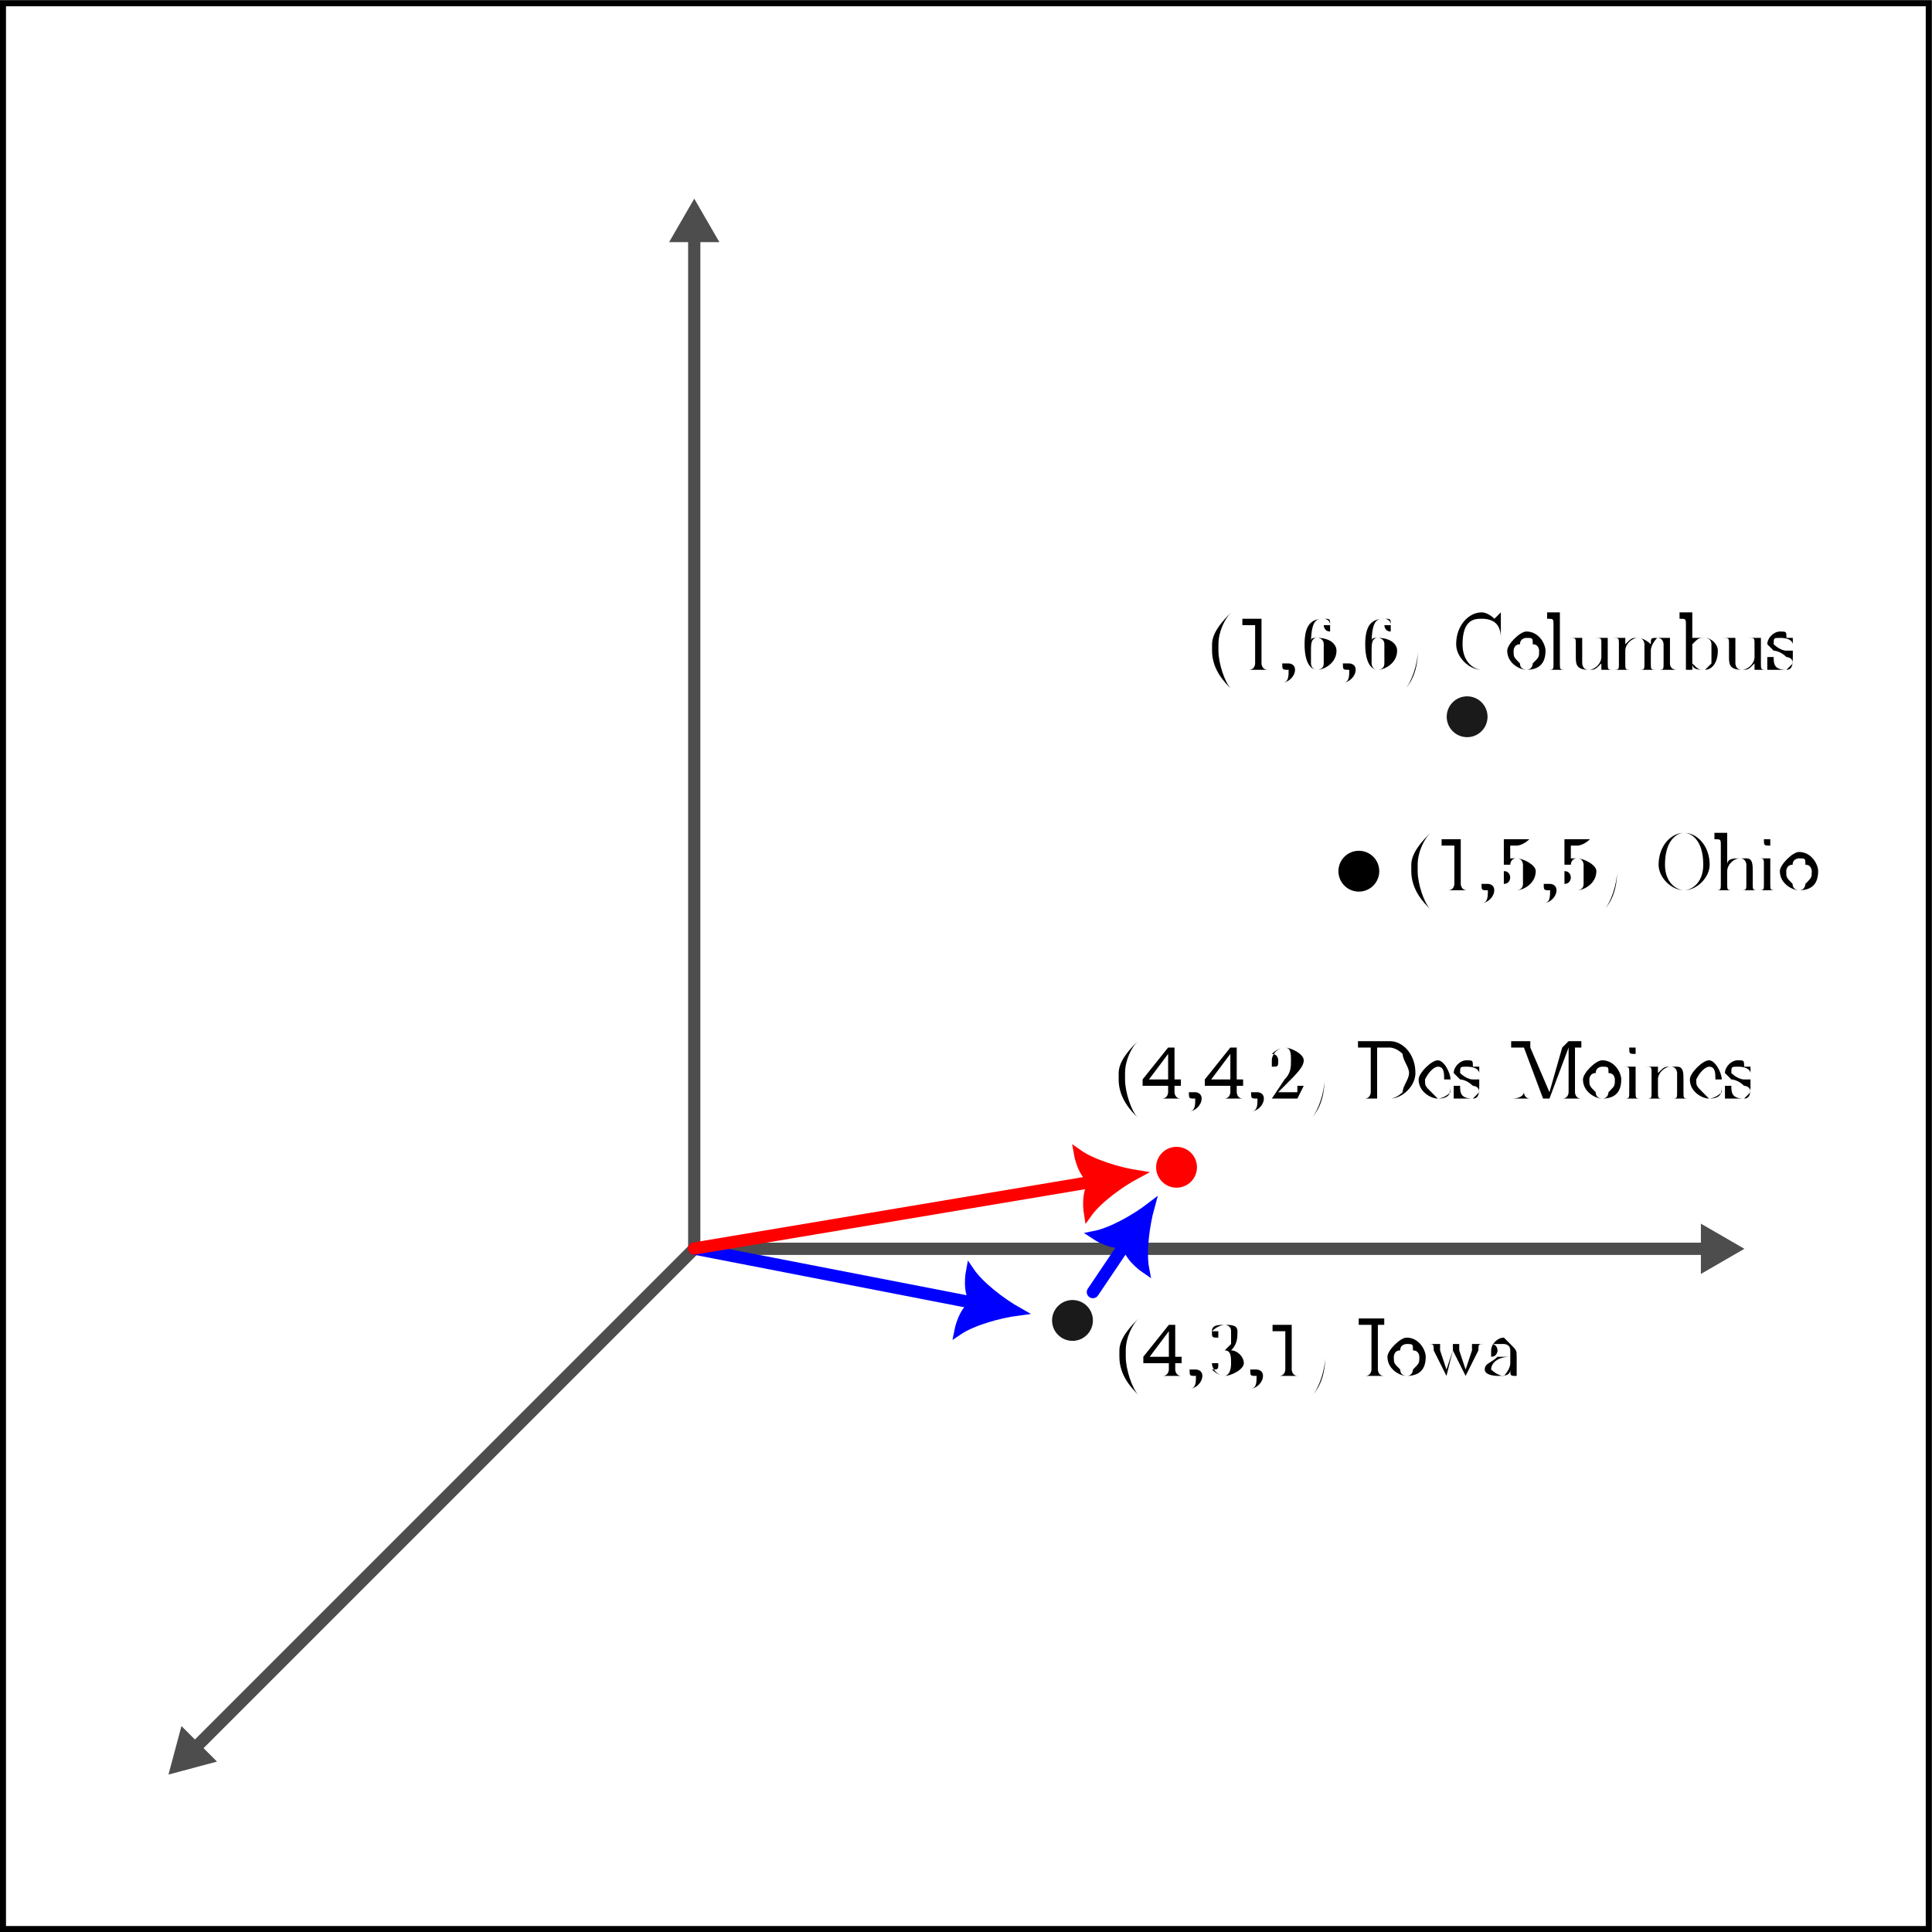
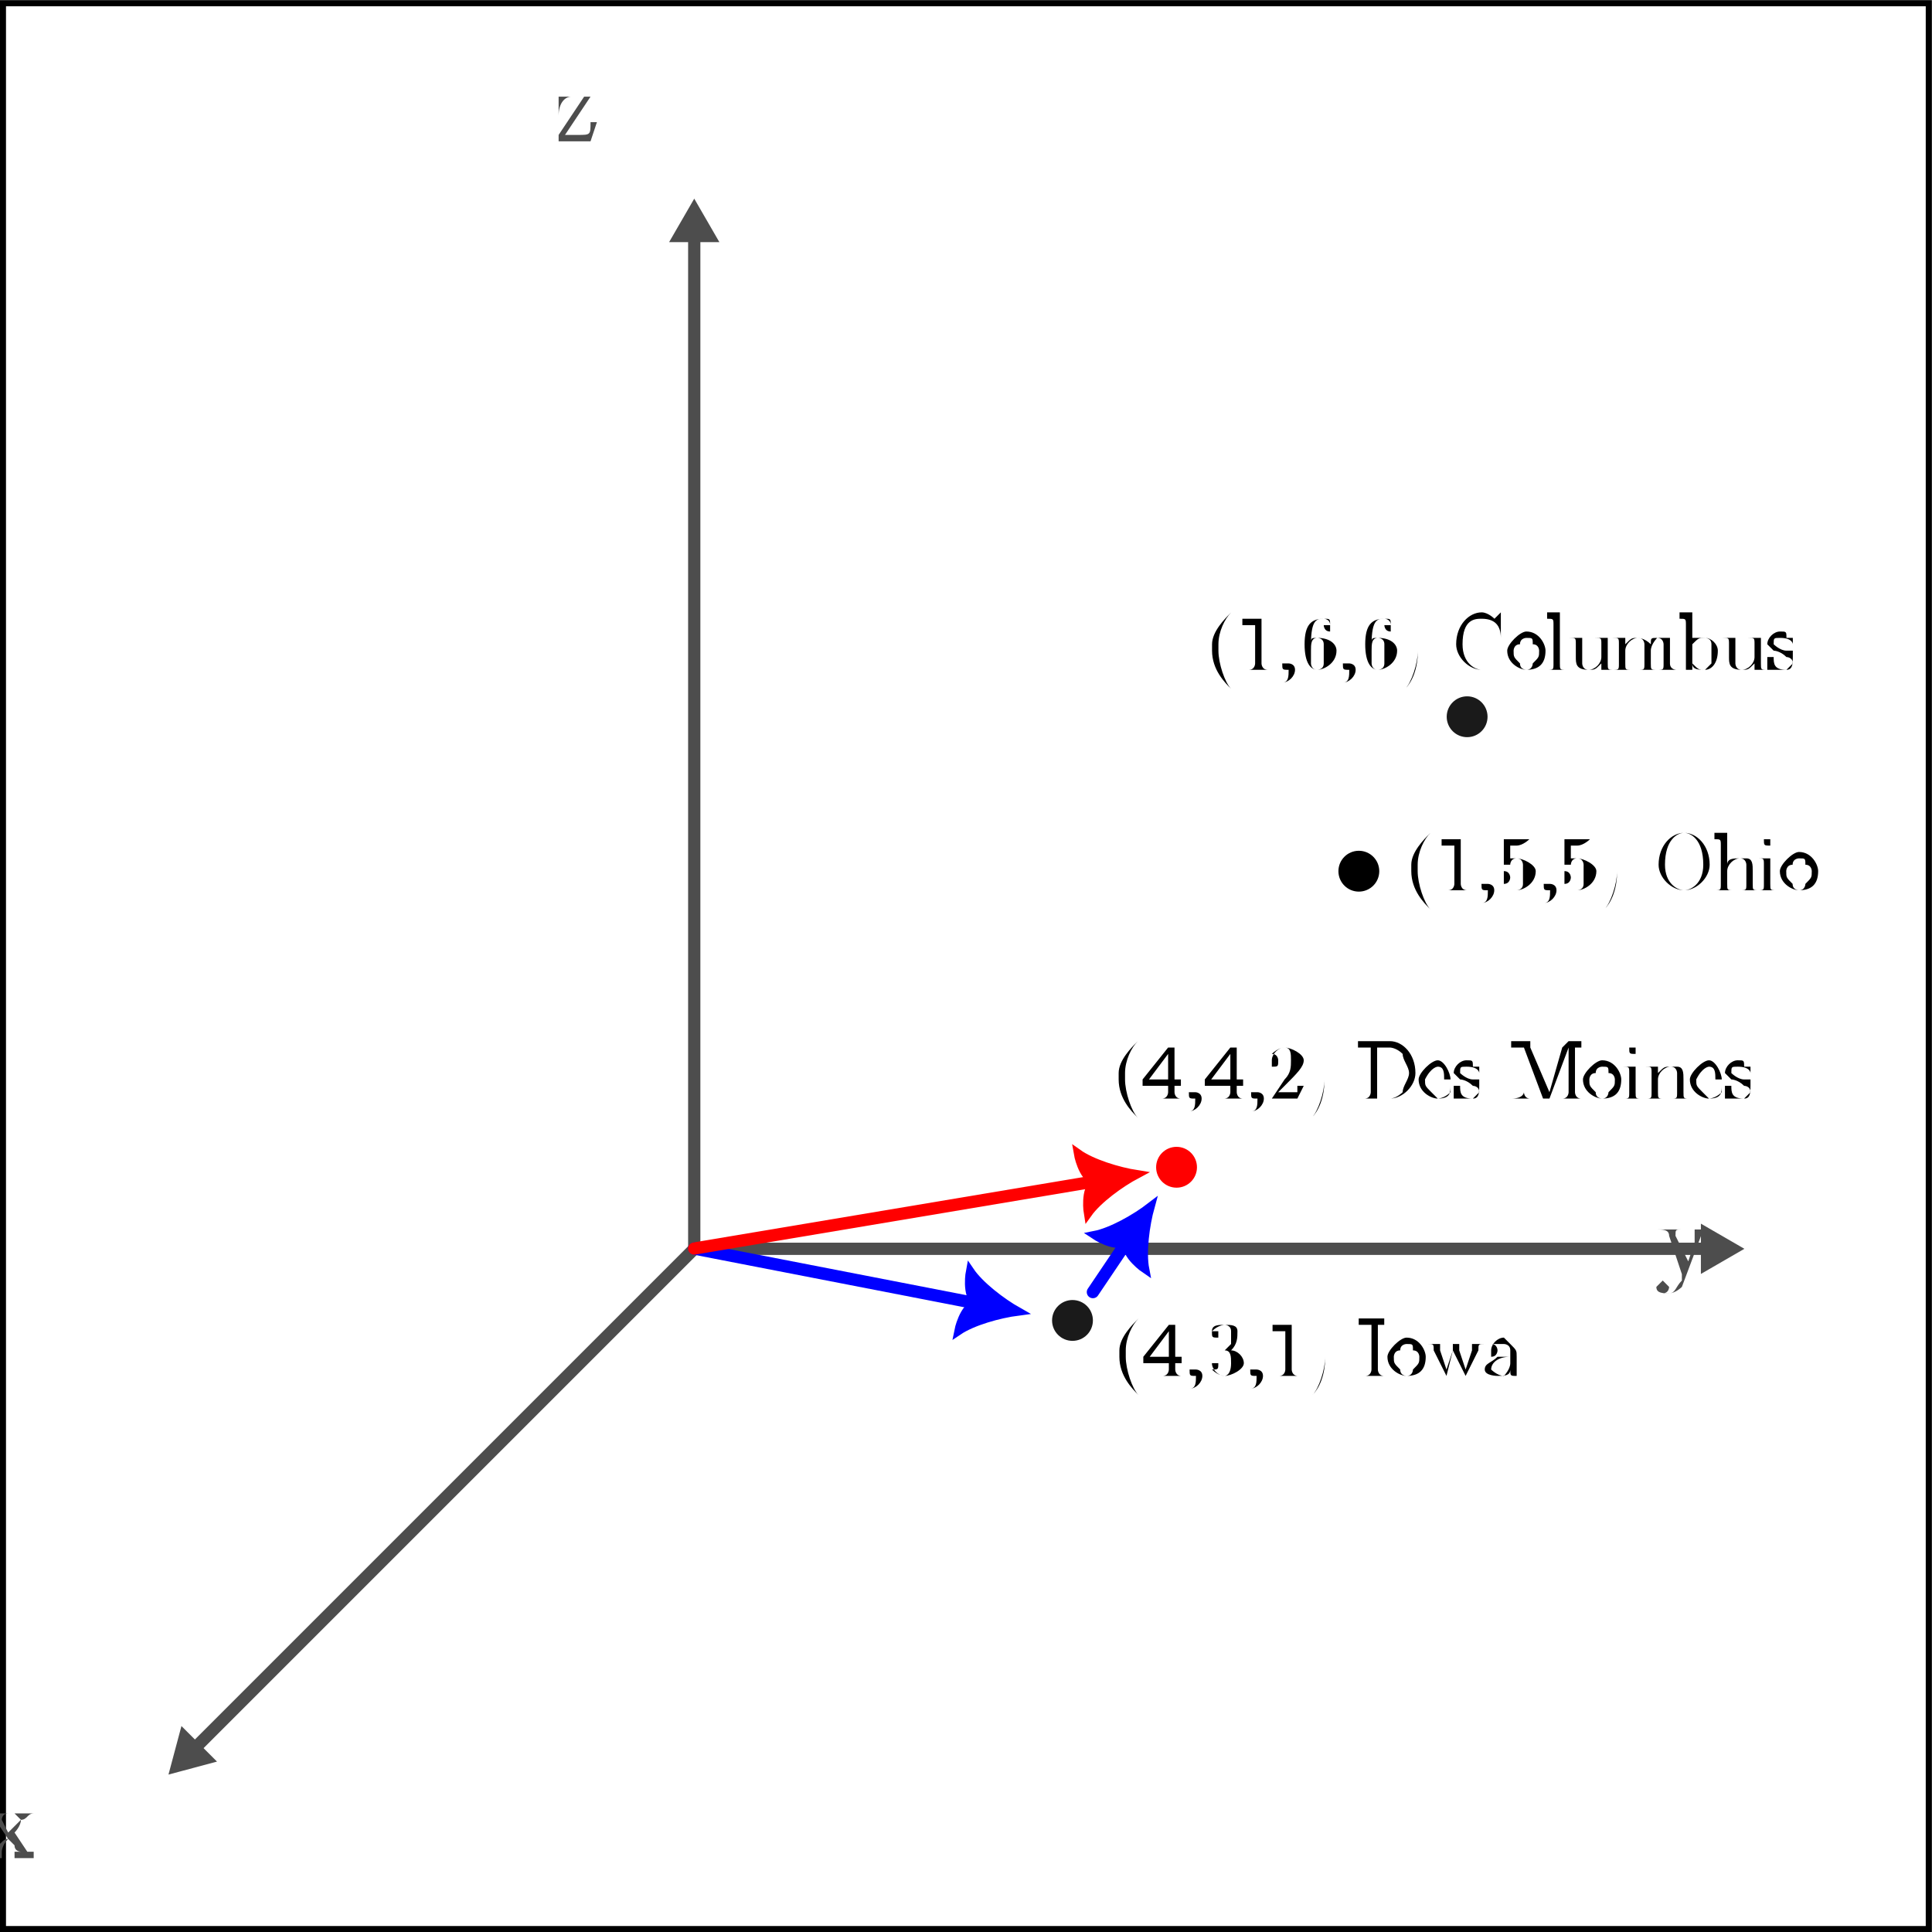
<svg xmlns="http://www.w3.org/2000/svg" width="4.73in" height="4.73in" viewBox="0 0 4.73 4.73" version="1.1" id="svg1">
  <defs id="defs1">
    <marker style="overflow:visible" id="marker31" refX="0" refY="0" orient="auto-start-reverse" markerWidth="1" markerHeight="1" viewBox="0 0 1 1" preserveAspectRatio="xMidYMid">
      <path transform="scale(0.5)" style="fill:context-stroke;fill-rule:evenodd;stroke:context-stroke;stroke-width:1pt" d="m 6,0 c -3,1 -7,3 -9,5 0,0 0,-4 2,-5 -2,-1 -2,-5 -2,-5 2,2 6,4 9,5 z" id="path31" />
    </marker>
    <marker style="overflow:visible" id="ArrowTriangleStylized" refX="0" refY="0" orient="auto-start-reverse" markerWidth="1" markerHeight="1" viewBox="0 0 1 1" preserveAspectRatio="xMidYMid">
      <path transform="scale(0.5)" style="fill:context-stroke;fill-rule:evenodd;stroke:context-stroke;stroke-width:1pt" d="m 6,0 c -3,1 -7,3 -9,5 0,0 0,-4 2,-5 -2,-1 -2,-5 -2,-5 2,2 6,4 9,5 z" id="path12" />
    </marker>
    <marker style="overflow:visible" id="marker4" refX="0" refY="0" orient="auto-start-reverse" markerWidth="0.02" markerHeight="0.02" viewBox="0 0 1 1" preserveAspectRatio="xMidYMid" markerUnits="userSpaceOnUse">
      <path transform="scale(0.5)" style="fill:context-stroke;fill-rule:evenodd;stroke:context-stroke;stroke-width:1pt" d="M 5.77,0 -2.88,5 V -5 Z" id="path4" />
    </marker>
    <marker style="overflow:visible" id="Triangle" refX="0" refY="0" orient="auto-start-reverse" markerWidth="0.02" markerHeight="0.02" viewBox="0 0 1 1" preserveAspectRatio="xMidYMid" markerUnits="userSpaceOnUse">
      <path transform="scale(0.5)" style="fill:context-stroke;fill-rule:evenodd;stroke:context-stroke;stroke-width:1pt" d="M 5.77,0 -2.88,5 V -5 Z" id="path135" />
    </marker>
  </defs>
  <g id="layer1" transform="translate(-2.300324,-2.942631)">
    <rect style="display:inline;fill:#ffffff;stroke:#000000;stroke-width:0.03;stroke-dasharray:none;stroke-opacity:1;paint-order:stroke fill markers" id="rect23" width="4.7" height="4.7" x="2.315" y="2.958" />
    <path style="display:inline;fill:none;stroke:#4d4d4d;stroke-width:0.03;stroke-dasharray:none;marker-end:url(#marker4);paint-order:stroke fill markers" d="M 4,6 2.763,7.237" id="path2" />
-     <g id="g9" style="display:none;fill:#4d4d4d" transform="translate(0,-0.5004794)">
+     <g id="g9" style="display:inline;fill:#4d4d4d" transform="translate(0,-0.5004794)">
      <text xml:space="preserve" style="font-style:normal;font-variant:normal;font-weight:normal;font-stretch:normal;font-size:0.25px;line-height:1.2;font-family:'Cambria Math';-inkscape-font-specification:'Cambria Math, Normal';font-variant-ligatures:normal;font-variant-caps:normal;font-variant-numeric:normal;font-variant-east-asian:normal;text-align:center;letter-spacing:0px;text-orientation:upright;text-anchor:middle;display:inline;fill:#4d4d4d;stroke:none;stroke-width:0.03;stroke-dasharray:none;paint-order:stroke fill markers" x="3.998" y="3.792" id="text6">
        <tspan id="tspan6" style="font-style:normal;font-variant:normal;font-weight:normal;font-stretch:normal;font-size:0.25px;font-family:'Cambria Math';-inkscape-font-specification:'Cambria Math, Normal';font-variant-ligatures:normal;font-variant-caps:normal;font-variant-numeric:normal;font-variant-east-asian:normal;text-align:center;text-anchor:middle;fill:#4d4d4d;stroke-width:0.03" x="3.998" y="3.792">z</tspan>
      </text>
      <text xml:space="preserve" style="font-style:normal;font-variant:normal;font-weight:normal;font-stretch:normal;font-size:0.25px;line-height:1.2;font-family:'Cambria Math';-inkscape-font-specification:'Cambria Math, Normal';font-variant-ligatures:normal;font-variant-caps:normal;font-variant-numeric:normal;font-variant-east-asian:normal;text-align:center;letter-spacing:0px;text-orientation:upright;text-anchor:middle;fill:#4d4d4d;stroke:none;stroke-width:0.03;stroke-dasharray:none;paint-order:stroke fill markers" x="2.613" y="7.991" id="text7">
        <tspan id="tspan7" style="font-style:normal;font-variant:normal;font-weight:normal;font-stretch:normal;font-size:0.25px;font-family:'Cambria Math';-inkscape-font-specification:'Cambria Math, Normal';font-variant-ligatures:normal;font-variant-caps:normal;font-variant-numeric:normal;font-variant-east-asian:normal;text-align:center;text-anchor:middle;fill:#4d4d4d;stroke:none;stroke-width:0.03" x="2.613" y="7.991">x</tspan>
      </text>
      <text xml:space="preserve" style="font-style:normal;font-variant:normal;font-weight:normal;font-stretch:normal;font-size:0.25px;line-height:1.2;font-family:'Cambria Math';-inkscape-font-specification:'Cambria Math, Normal';font-variant-ligatures:normal;font-variant-caps:normal;font-variant-numeric:normal;font-variant-east-asian:normal;text-align:center;letter-spacing:0px;text-orientation:upright;text-anchor:middle;fill:#4d4d4d;stroke:none;stroke-width:0.03;stroke-dasharray:none;paint-order:stroke fill markers" x="6.712" y="6.562" id="text8">
        <tspan id="tspan8" style="font-style:normal;font-variant:normal;font-weight:normal;font-stretch:normal;font-size:0.25px;font-family:'Cambria Math';-inkscape-font-specification:'Cambria Math, Normal';font-variant-ligatures:normal;font-variant-caps:normal;font-variant-numeric:normal;font-variant-east-asian:normal;text-align:center;text-anchor:middle;fill:#4d4d4d;stroke-width:0.03" x="6.712" y="6.562">y</tspan>
      </text>
    </g>
-     <rect style="display:none;fill:#ffffff;stroke:#000000;stroke-width:0.03;stroke-dasharray:none;stroke-opacity:1;paint-order:stroke fill markers" id="rect22" width="3.2" height="3.2" x="3.791" y="3.018" />
    <path style="display:inline;fill:none;stroke:#4d4d4d;stroke-width:0.03;stroke-dasharray:none;marker-start:url(#Triangle);marker-end:url(#Triangle);paint-order:stroke fill markers" d="M 6.5,6 H 4 v -2.5" id="path3" />
-     <g id="g8" style="display:none;fill:#4d4d4d" transform="translate(0,-0.5004794)">
-       <text xml:space="preserve" style="font-style:normal;font-variant:normal;font-weight:normal;font-stretch:normal;font-size:0.25px;line-height:1.2;font-family:'Cambria Math';-inkscape-font-specification:'Cambria Math, Normal';font-variant-ligatures:normal;font-variant-caps:normal;font-variant-numeric:normal;font-variant-east-asian:normal;text-align:center;letter-spacing:0px;text-orientation:upright;text-anchor:middle;fill:#4d4d4d;stroke:none;stroke-width:0.03;stroke-dasharray:none;paint-order:stroke fill markers" x="6.712" y="6.562" id="text4">
-         <tspan id="tspan4" style="font-style:normal;font-variant:normal;font-weight:normal;font-stretch:normal;font-size:0.25px;font-family:'Cambria Math';-inkscape-font-specification:'Cambria Math, Normal';font-variant-ligatures:normal;font-variant-caps:normal;font-variant-numeric:normal;font-variant-east-asian:normal;text-align:center;text-anchor:middle;fill:#4d4d4d;stroke:none;stroke-width:0.03" x="6.712" y="6.562">x</tspan>
-       </text>
-       <text xml:space="preserve" style="font-style:normal;font-variant:normal;font-weight:normal;font-stretch:normal;font-size:0.25px;line-height:1.2;font-family:'Cambria Math';-inkscape-font-specification:'Cambria Math, Normal';font-variant-ligatures:normal;font-variant-caps:normal;font-variant-numeric:normal;font-variant-east-asian:normal;text-align:center;letter-spacing:0px;text-orientation:upright;text-anchor:middle;display:inline;fill:#4d4d4d;stroke:none;stroke-width:0.03;stroke-dasharray:none;paint-order:stroke fill markers" x="3.998" y="3.792" id="text5">
-         <tspan id="tspan5" style="font-style:normal;font-variant:normal;font-weight:normal;font-stretch:normal;font-size:0.25px;font-family:'Cambria Math';-inkscape-font-specification:'Cambria Math, Normal';font-variant-ligatures:normal;font-variant-caps:normal;font-variant-numeric:normal;font-variant-east-asian:normal;text-align:center;text-anchor:middle;fill:#4d4d4d;stroke-width:0.03" x="3.998" y="3.792">y</tspan>
-       </text>
-     </g>
-     <g id="g14" style="display:none" transform="translate(0,-0.5004794)">
-       <path style="display:none;fill:none;stroke:#0000ff;stroke-width:0.03;stroke-linecap:round;stroke-dasharray:none;stroke-opacity:1;marker-end:url(#ArrowTriangleStylized);paint-order:stroke fill markers" d="M 4,6.5 4.387,4.985" id="path9" />
-       <circle style="fill:#1a1a1a;stroke:none;stroke-width:0.03;stroke-dasharray:none;stroke-opacity:1;paint-order:stroke fill markers" id="path13" cx="4.437" cy="4.788" r="0.05" />
-       <text xml:space="preserve" style="font-style:normal;font-variant:normal;font-weight:normal;font-stretch:normal;font-size:0.25px;line-height:1.2;font-family:'Cambria Math';-inkscape-font-specification:'Cambria Math, Normal';font-variant-ligatures:normal;font-variant-caps:normal;font-variant-numeric:normal;font-variant-east-asian:normal;text-align:start;letter-spacing:0px;text-orientation:upright;text-anchor:start;fill:#000000;stroke:none;stroke-width:0.03;stroke-dasharray:none;stroke-opacity:1;paint-order:stroke fill markers" x="4.547" y="4.849" id="text13">
-         <tspan id="tspan13" style="text-align:start;text-anchor:start;stroke-width:0.03" x="4.547" y="4.849">(1,5)</tspan>
-       </text>
-       <text xml:space="preserve" style="font-style:normal;font-variant:normal;font-weight:normal;font-stretch:normal;font-size:0.25px;line-height:1.2;font-family:'Cambria Math';-inkscape-font-specification:'Cambria Math, Normal';font-variant-ligatures:normal;font-variant-caps:normal;font-variant-numeric:normal;font-variant-east-asian:normal;text-align:start;letter-spacing:0px;text-orientation:upright;text-anchor:start;fill:#000000;stroke:none;stroke-width:0.03;stroke-dasharray:none;stroke-opacity:1;paint-order:stroke fill markers" x="5.15" y="4.849" id="text14">
-         <tspan id="tspan14" style="text-align:start;text-anchor:start;stroke-width:0.03" x="5.15" y="4.849">Ohio</tspan>
-       </text>
-     </g>
-     <path style="display:none;fill:none;stroke:#0000ff;stroke-width:0.03;stroke-linecap:round;stroke-dasharray:none;stroke-opacity:1;marker-end:url(#marker31);paint-order:stroke fill markers" d="M 4.437,4.201 V 4.096" id="path30" />
-     <g id="g16" transform="translate(0,-0.5004794)" style="display:none">
-       <path style="display:none;fill:none;stroke:#ff0000;stroke-width:0.03;stroke-linecap:round;stroke-dasharray:none;stroke-opacity:1;marker-end:url(#ArrowTriangleStylized);paint-order:stroke fill markers" d="M 4,6.5 4.4,4.6" id="path14" />
-       <circle style="fill:#000000;stroke:none;stroke-width:0.03;stroke-dasharray:none;stroke-opacity:1;paint-order:stroke fill markers" id="circle14" cx="4.437" cy="4.404" r="0.05" />
-       <text xml:space="preserve" style="font-style:normal;font-variant:normal;font-weight:normal;font-stretch:normal;font-size:0.25px;line-height:1.2;font-family:'Cambria Math';-inkscape-font-specification:'Cambria Math, Normal';font-variant-ligatures:normal;font-variant-caps:normal;font-variant-numeric:normal;font-variant-east-asian:normal;text-align:start;letter-spacing:0px;text-orientation:upright;text-anchor:start;fill:#000000;stroke:none;stroke-width:0.03;stroke-dasharray:none;stroke-opacity:1;paint-order:stroke fill markers" x="4.547" y="4.464" id="text15">
-         <tspan id="tspan15" style="text-align:start;text-anchor:start;stroke-width:0.03" x="4.547" y="4.464">(1,6)</tspan>
-       </text>
-       <text xml:space="preserve" style="font-style:normal;font-variant:normal;font-weight:normal;font-stretch:normal;font-size:0.25px;line-height:1.2;font-family:'Cambria Math';-inkscape-font-specification:'Cambria Math, Normal';font-variant-ligatures:normal;font-variant-caps:normal;font-variant-numeric:normal;font-variant-east-asian:normal;text-align:start;letter-spacing:0px;text-orientation:upright;text-anchor:start;fill:#000000;stroke:none;stroke-width:0.03;stroke-dasharray:none;stroke-opacity:1;paint-order:stroke fill markers" x="5.15" y="4.464" id="text18">
-         <tspan id="tspan18" style="stroke-width:0.03" x="5.15" y="4.464">Columbus</tspan>
-       </text>
-     </g>
-     <g id="g20" style="display:none" transform="translate(0,-0.5004794)">
-       <path style="display:inline;fill:none;stroke:#0000ff;stroke-width:0.03;stroke-linecap:round;stroke-dasharray:none;stroke-opacity:1;marker-end:url(#ArrowTriangleStylized);paint-order:stroke fill markers" d="M 4,6.5 5.081,5.856" id="path18" />
-       <circle style="fill:#000000;stroke:none;stroke-width:0.03;stroke-dasharray:none;stroke-opacity:1;paint-order:stroke fill markers" id="circle18" cx="5.255" cy="5.74" r="0.05" />
-       <text xml:space="preserve" style="font-style:normal;font-variant:normal;font-weight:normal;font-stretch:normal;font-size:0.25px;line-height:1.2;font-family:'Cambria Math';-inkscape-font-specification:'Cambria Math, Normal';font-variant-ligatures:normal;font-variant-caps:normal;font-variant-numeric:normal;font-variant-east-asian:normal;text-align:start;letter-spacing:0px;text-orientation:upright;text-anchor:start;fill:#000000;stroke:none;stroke-width:0.03;stroke-dasharray:none;stroke-opacity:1;paint-order:stroke fill markers" x="5.369" y="5.801" id="text19">
-         <tspan id="tspan19" style="text-align:start;text-anchor:start;stroke-width:0.03" x="5.369" y="5.801">(4,3)</tspan>
-       </text>
-       <text xml:space="preserve" style="font-style:normal;font-variant:normal;font-weight:normal;font-stretch:normal;font-size:0.25px;line-height:1.2;font-family:'Cambria Math';-inkscape-font-specification:'Cambria Math, Normal';font-variant-ligatures:normal;font-variant-caps:normal;font-variant-numeric:normal;font-variant-east-asian:normal;text-align:start;letter-spacing:0px;text-orientation:upright;text-anchor:start;fill:#000000;stroke:none;stroke-width:0.03;stroke-dasharray:none;stroke-opacity:1;paint-order:stroke fill markers" x="5.951" y="5.801" id="text20">
-         <tspan id="tspan20" style="text-align:start;text-anchor:start;stroke-width:0.03" x="5.951" y="5.801">Iowa</tspan>
-       </text>
-     </g>
-     <path style="display:none;fill:none;stroke:#0000ff;stroke-width:0.03;stroke-linecap:round;stroke-dasharray:none;stroke-opacity:1;marker-end:url(#marker31);paint-order:stroke fill markers" d="M 5.255,5.145 V 5.04" id="path32" />
-     <g id="g22" transform="translate(0,-0.5004794)" style="display:none">
-       <path style="display:inline;fill:none;stroke:#ff0000;stroke-width:0.03;stroke-linecap:round;stroke-dasharray:none;stroke-opacity:1;marker-end:url(#ArrowTriangleStylized);paint-order:stroke fill markers" d="M 4,6.5 5.105,5.477" id="path20" />
-       <circle style="fill:#ff0000;stroke:none;stroke-width:0.03;stroke-dasharray:none;stroke-opacity:1;paint-order:stroke fill markers" id="circle20" cx="5.255" cy="5.34" r="0.05" />
-       <text xml:space="preserve" style="font-style:normal;font-variant:normal;font-weight:normal;font-stretch:normal;font-size:0.25px;line-height:1.2;font-family:'Cambria Math';-inkscape-font-specification:'Cambria Math, Normal';font-variant-ligatures:normal;font-variant-caps:normal;font-variant-numeric:normal;font-variant-east-asian:normal;text-align:start;letter-spacing:0px;text-orientation:upright;text-anchor:start;display:none;fill:#000000;stroke:none;stroke-width:0.03;stroke-dasharray:none;stroke-opacity:1;paint-order:stroke fill markers" x="5.099" y="5.172" id="text21">
-         <tspan id="tspan21" style="text-align:start;text-anchor:start;stroke-width:0.03" x="0" y="0">(4,4)</tspan>
-       </text>
-       <text xml:space="preserve" style="font-style:normal;font-variant:normal;font-weight:normal;font-stretch:normal;font-size:0.25px;line-height:1.2;font-family:'Cambria Math';-inkscape-font-specification:'Cambria Math, Normal';font-variant-ligatures:normal;font-variant-caps:normal;font-variant-numeric:normal;font-variant-east-asian:normal;text-align:start;letter-spacing:0px;text-orientation:upright;text-anchor:start;display:none;fill:#000000;stroke:none;stroke-width:0.03;stroke-dasharray:none;stroke-opacity:1;paint-order:stroke fill markers" x="5.682" y="5.172" id="text22">
-         <tspan id="tspan22" style="stroke-width:0.03" x="0" y="0">Des Moines</tspan>
-       </text>
-     </g>
-     <path style="display:none;fill:none;stroke:#0000ff;stroke-width:0.03;stroke-linecap:round;stroke-dasharray:none;stroke-opacity:1;marker-end:url(#marker31);paint-order:stroke fill markers" d="M 5.683,4.997 5.773,4.862" id="path33" />
    <g id="g24" style="display:inline" transform="translate(0.06409027,-1.182476)">
-       <path style="display:none;fill:none;stroke:#0000ff;stroke-width:0.03;stroke-linecap:round;stroke-dasharray:none;stroke-opacity:1;marker-end:url(#ArrowTriangleStylized);paint-order:stroke fill markers" d="M 3.936,7.182 5.398,6.366" id="path23" />
      <circle style="fill:#000000;stroke:none;stroke-width:0.03;stroke-dasharray:none;stroke-opacity:1;paint-order:stroke fill markers" id="circle23" cx="5.563" cy="6.258" r="0.05" />
      <text xml:space="preserve" style="font-style:normal;font-variant:normal;font-weight:normal;font-stretch:normal;font-size:0.194px;line-height:1.2;font-family:'Cambria Math';-inkscape-font-specification:'Cambria Math, Normal';font-variant-ligatures:normal;font-variant-caps:normal;font-variant-numeric:normal;font-variant-east-asian:normal;text-align:start;letter-spacing:0px;text-orientation:upright;text-anchor:start;fill:#000000;stroke:none;stroke-width:0.03;stroke-dasharray:none;stroke-opacity:1;paint-order:stroke fill markers" x="5.677" y="6.306" id="text23">
        <tspan id="tspan23" style="font-style:normal;font-variant:normal;font-weight:normal;font-stretch:normal;font-size:0.194px;font-family:'Cambria Math';-inkscape-font-specification:'Cambria Math, Normal';font-variant-ligatures:normal;font-variant-caps:normal;font-variant-numeric:normal;font-variant-east-asian:normal;text-align:start;text-anchor:start;stroke-width:0.03" x="5.677" y="6.306">(1,5,5)</tspan>
      </text>
      <text xml:space="preserve" style="font-style:normal;font-variant:normal;font-weight:normal;font-stretch:normal;font-size:0.194px;line-height:1.2;font-family:'Cambria Math';-inkscape-font-specification:'Cambria Math, Normal';font-variant-ligatures:normal;font-variant-caps:normal;font-variant-numeric:normal;font-variant-east-asian:normal;text-align:start;letter-spacing:0px;text-orientation:upright;text-anchor:start;fill:#000000;stroke:none;stroke-width:0.03;stroke-dasharray:none;stroke-opacity:1;paint-order:stroke fill markers" x="6.281" y="6.306" id="text24">
        <tspan id="tspan24" style="font-style:normal;font-variant:normal;font-weight:normal;font-stretch:normal;font-size:0.194px;font-family:'Cambria Math';-inkscape-font-specification:'Cambria Math, Normal';font-variant-ligatures:normal;font-variant-caps:normal;font-variant-numeric:normal;font-variant-east-asian:normal;text-align:start;text-anchor:start;stroke-width:0.03" x="6.281" y="6.306">Ohio</tspan>
      </text>
    </g>
    <g id="g26" transform="translate(1.455205,0.2934007)" style="display:inline">
-       <path style="display:none;fill:none;stroke:#ff0000;stroke-width:0.03;stroke-linecap:round;stroke-dasharray:none;stroke-opacity:1;marker-end:url(#ArrowTriangleStylized);paint-order:stroke fill markers" d="M 2.545,5.706 4.282,4.517" id="path24" />
      <circle style="fill:#1a1a1a;stroke:none;stroke-width:0.03;stroke-dasharray:none;stroke-opacity:1;paint-order:stroke fill markers" id="circle24" cx="4.437" cy="4.404" r="0.05" />
      <text xml:space="preserve" style="font-style:normal;font-variant:normal;font-weight:normal;font-stretch:normal;font-size:0.194px;line-height:1.2;font-family:'Cambria Math';-inkscape-font-specification:'Cambria Math, Normal';font-variant-ligatures:normal;font-variant-caps:normal;font-variant-numeric:normal;font-variant-east-asian:normal;text-align:start;letter-spacing:0px;text-orientation:upright;text-anchor:start;fill:#000000;stroke:none;stroke-width:0.03;stroke-dasharray:none;stroke-opacity:1;paint-order:stroke fill markers" x="3.797" y="4.29" id="text25">
        <tspan id="tspan25" style="font-style:normal;font-variant:normal;font-weight:normal;font-stretch:normal;font-size:0.194px;font-family:'Cambria Math';-inkscape-font-specification:'Cambria Math, Normal';font-variant-ligatures:normal;font-variant-caps:normal;font-variant-numeric:normal;font-variant-east-asian:normal;text-align:start;text-anchor:start;stroke-width:0.03" x="3.797" y="4.29">(1,6,6)</tspan>
      </text>
      <text xml:space="preserve" style="font-style:normal;font-variant:normal;font-weight:normal;font-stretch:normal;font-size:0.194px;line-height:1.2;font-family:'Cambria Math';-inkscape-font-specification:'Cambria Math, Normal';font-variant-ligatures:normal;font-variant-caps:normal;font-variant-numeric:normal;font-variant-east-asian:normal;text-align:start;letter-spacing:0px;text-orientation:upright;text-anchor:start;fill:#000000;stroke:none;stroke-width:0.03;stroke-dasharray:none;stroke-opacity:1;paint-order:stroke fill markers" x="4.396" y="4.29" id="text26">
        <tspan id="tspan26" style="font-style:normal;font-variant:normal;font-weight:normal;font-stretch:normal;font-size:0.194px;font-family:'Cambria Math';-inkscape-font-specification:'Cambria Math, Normal';font-variant-ligatures:normal;font-variant-caps:normal;font-variant-numeric:normal;font-variant-east-asian:normal;stroke-width:0.03" x="4.396" y="4.29">Columbus</tspan>
      </text>
    </g>
    <path style="display:inline;fill:none;stroke:#0000ff;stroke-width:0.03;stroke-linecap:round;stroke-dasharray:none;stroke-opacity:1;marker-end:url(#marker31);paint-order:stroke fill markers" d="M 4.976,6.106 5.067,5.971" id="path34" />
    <g id="g28" style="display:inline" transform="translate(-0.3419649,0.5533786)">
      <path style="display:inline;fill:none;stroke:#0000ff;stroke-width:0.03;stroke-linecap:round;stroke-dasharray:none;stroke-opacity:1;marker-end:url(#ArrowTriangleStylized);paint-order:stroke fill markers" d="M 4.342,5.446 5.047,5.583" id="path26" />
      <circle style="fill:#1a1a1a;stroke:none;stroke-width:0.03;stroke-dasharray:none;stroke-opacity:1;paint-order:stroke fill markers" id="circle26" cx="5.268" cy="5.622" r="0.05" />
      <text xml:space="preserve" style="font-style:normal;font-variant:normal;font-weight:normal;font-stretch:normal;font-size:0.194px;line-height:1.2;font-family:'Cambria Math';-inkscape-font-specification:'Cambria Math, Normal';font-variant-ligatures:normal;font-variant-caps:normal;font-variant-numeric:normal;font-variant-east-asian:normal;text-align:start;letter-spacing:0px;text-orientation:upright;text-anchor:start;fill:#000000;stroke:none;stroke-width:0.03;stroke-dasharray:none;stroke-opacity:1;paint-order:stroke fill markers" x="5.369" y="5.759" id="text27">
        <tspan id="tspan27" style="font-style:normal;font-variant:normal;font-weight:normal;font-stretch:normal;font-size:0.194px;font-family:'Cambria Math';-inkscape-font-specification:'Cambria Math, Normal';font-variant-ligatures:normal;font-variant-caps:normal;font-variant-numeric:normal;font-variant-east-asian:normal;text-align:start;text-anchor:start;stroke-width:0.03" x="5.369" y="5.759">(4,3,1)</tspan>
      </text>
      <text xml:space="preserve" style="font-style:normal;font-variant:normal;font-weight:normal;font-stretch:normal;font-size:0.194px;line-height:1.2;font-family:'Cambria Math';-inkscape-font-specification:'Cambria Math, Normal';font-variant-ligatures:normal;font-variant-caps:normal;font-variant-numeric:normal;font-variant-east-asian:normal;text-align:start;letter-spacing:0px;text-orientation:upright;text-anchor:start;fill:#000000;stroke:none;stroke-width:0.03;stroke-dasharray:none;stroke-opacity:1;paint-order:stroke fill markers" x="5.967" y="5.759" id="text28">
        <tspan id="tspan28" style="font-style:normal;font-variant:normal;font-weight:normal;font-stretch:normal;font-size:0.194px;font-family:'Cambria Math';-inkscape-font-specification:'Cambria Math, Normal';font-variant-ligatures:normal;font-variant-caps:normal;font-variant-numeric:normal;font-variant-east-asian:normal;text-align:start;text-anchor:start;stroke-width:0.03" x="5.967" y="5.759">Iowa</tspan>
      </text>
    </g>
    <g id="g30" transform="translate(-0.07420785,0.4603611)" style="display:inline">
      <path style="fill:none;stroke:#ff0000;stroke-width:0.03;stroke-linecap:round;stroke-dasharray:none;stroke-opacity:1;marker-end:url(#ArrowTriangleStylized);paint-order:stroke fill markers" d="M 4.074,5.539 5.07,5.372" id="path28" />
      <circle style="fill:#ff0000;stroke:none;stroke-width:0.03;stroke-dasharray:none;stroke-opacity:1;paint-order:stroke fill markers" id="circle28" cx="5.255" cy="5.34" r="0.05" />
      <text xml:space="preserve" style="font-style:normal;font-variant:normal;font-weight:normal;font-stretch:normal;font-size:0.194px;line-height:1.2;font-family:'Cambria Math';-inkscape-font-specification:'Cambria Math, Normal';font-variant-ligatures:normal;font-variant-caps:normal;font-variant-numeric:normal;font-variant-east-asian:normal;text-align:start;letter-spacing:0px;text-orientation:upright;text-anchor:start;fill:#000000;stroke:none;stroke-width:0.03;stroke-dasharray:none;stroke-opacity:1;paint-order:stroke fill markers" x="5.099" y="5.172" id="text29">
        <tspan id="tspan29" style="font-style:normal;font-variant:normal;font-weight:normal;font-stretch:normal;font-size:0.194px;font-family:'Cambria Math';-inkscape-font-specification:'Cambria Math, Normal';font-variant-ligatures:normal;font-variant-caps:normal;font-variant-numeric:normal;font-variant-east-asian:normal;text-align:start;text-anchor:start;stroke-width:0.03" x="5.099" y="5.172">(4,4,2)</tspan>
      </text>
      <text xml:space="preserve" style="font-style:normal;font-variant:normal;font-weight:normal;font-stretch:normal;font-size:0.194px;line-height:1.2;font-family:'Cambria Math';-inkscape-font-specification:'Cambria Math, Normal';font-variant-ligatures:normal;font-variant-caps:normal;font-variant-numeric:normal;font-variant-east-asian:normal;text-align:start;letter-spacing:0px;text-orientation:upright;text-anchor:start;fill:#000000;stroke:none;stroke-width:0.03;stroke-dasharray:none;stroke-opacity:1;paint-order:stroke fill markers" x="5.698" y="5.172" id="text30">
        <tspan id="tspan30" style="font-style:normal;font-variant:normal;font-weight:normal;font-stretch:normal;font-size:0.194px;font-family:'Cambria Math';-inkscape-font-specification:'Cambria Math, Normal';font-variant-ligatures:normal;font-variant-caps:normal;font-variant-numeric:normal;font-variant-east-asian:normal;stroke-width:0.03" x="5.698" y="5.172">Des Moines</tspan>
      </text>
    </g>
  </g>
</svg>
